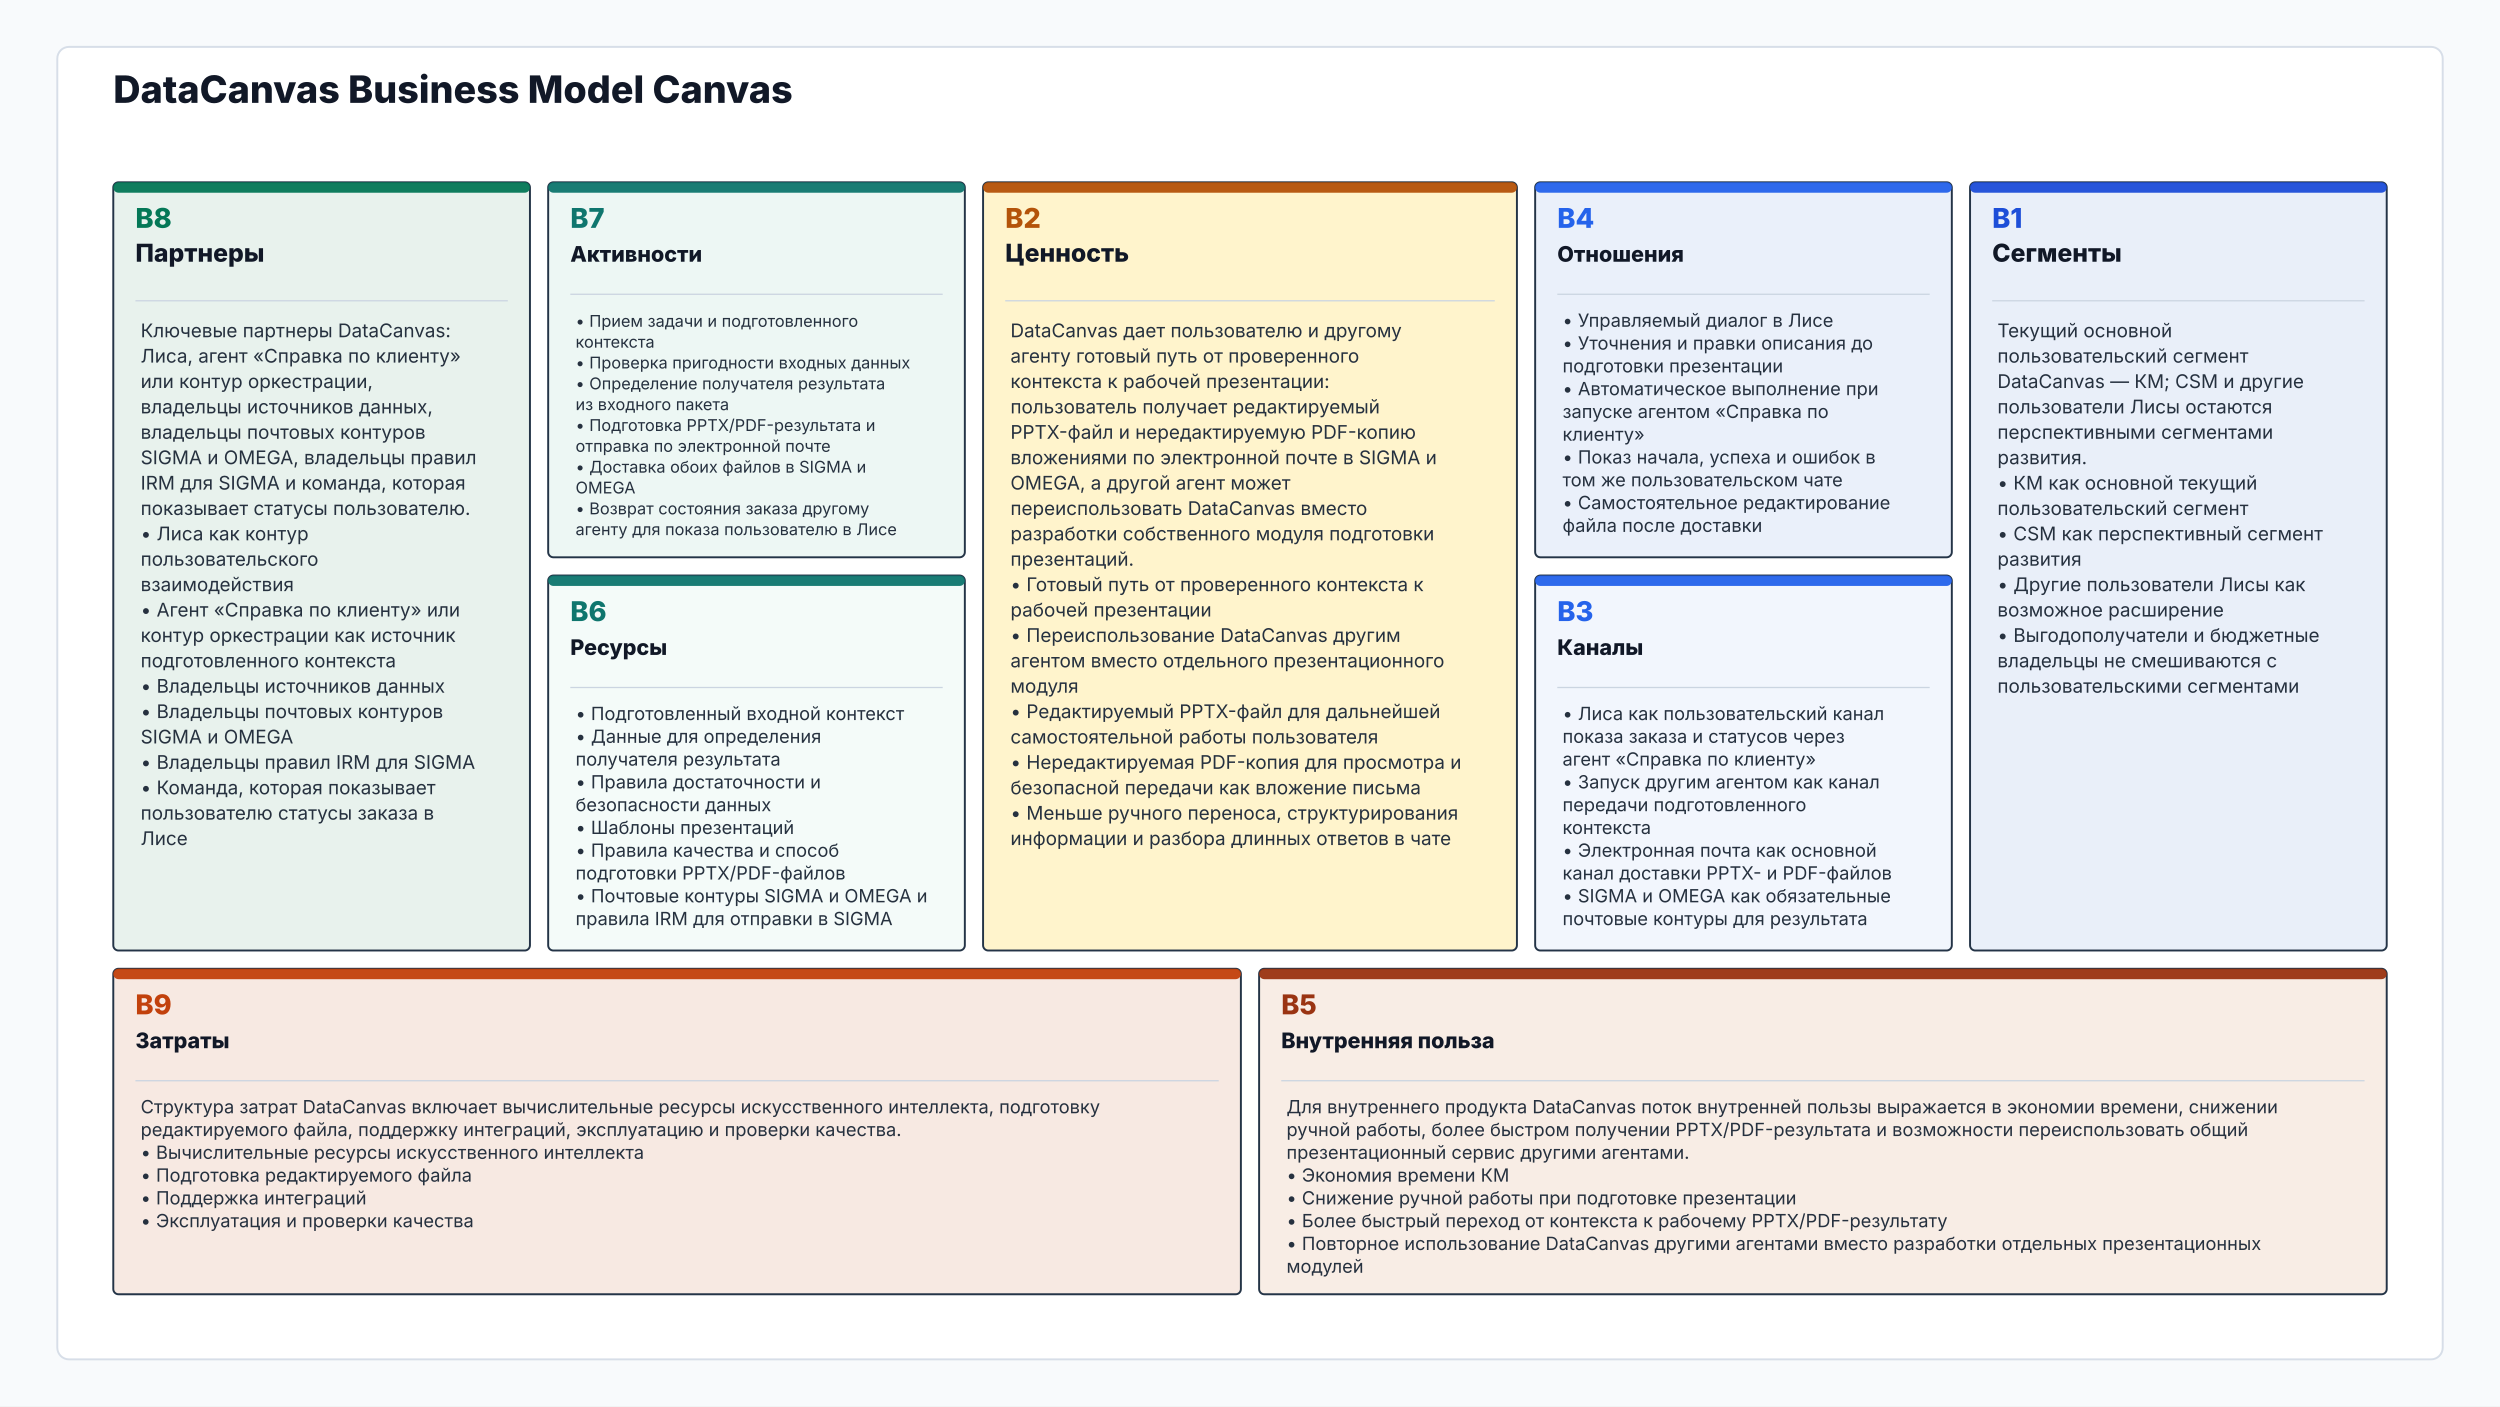
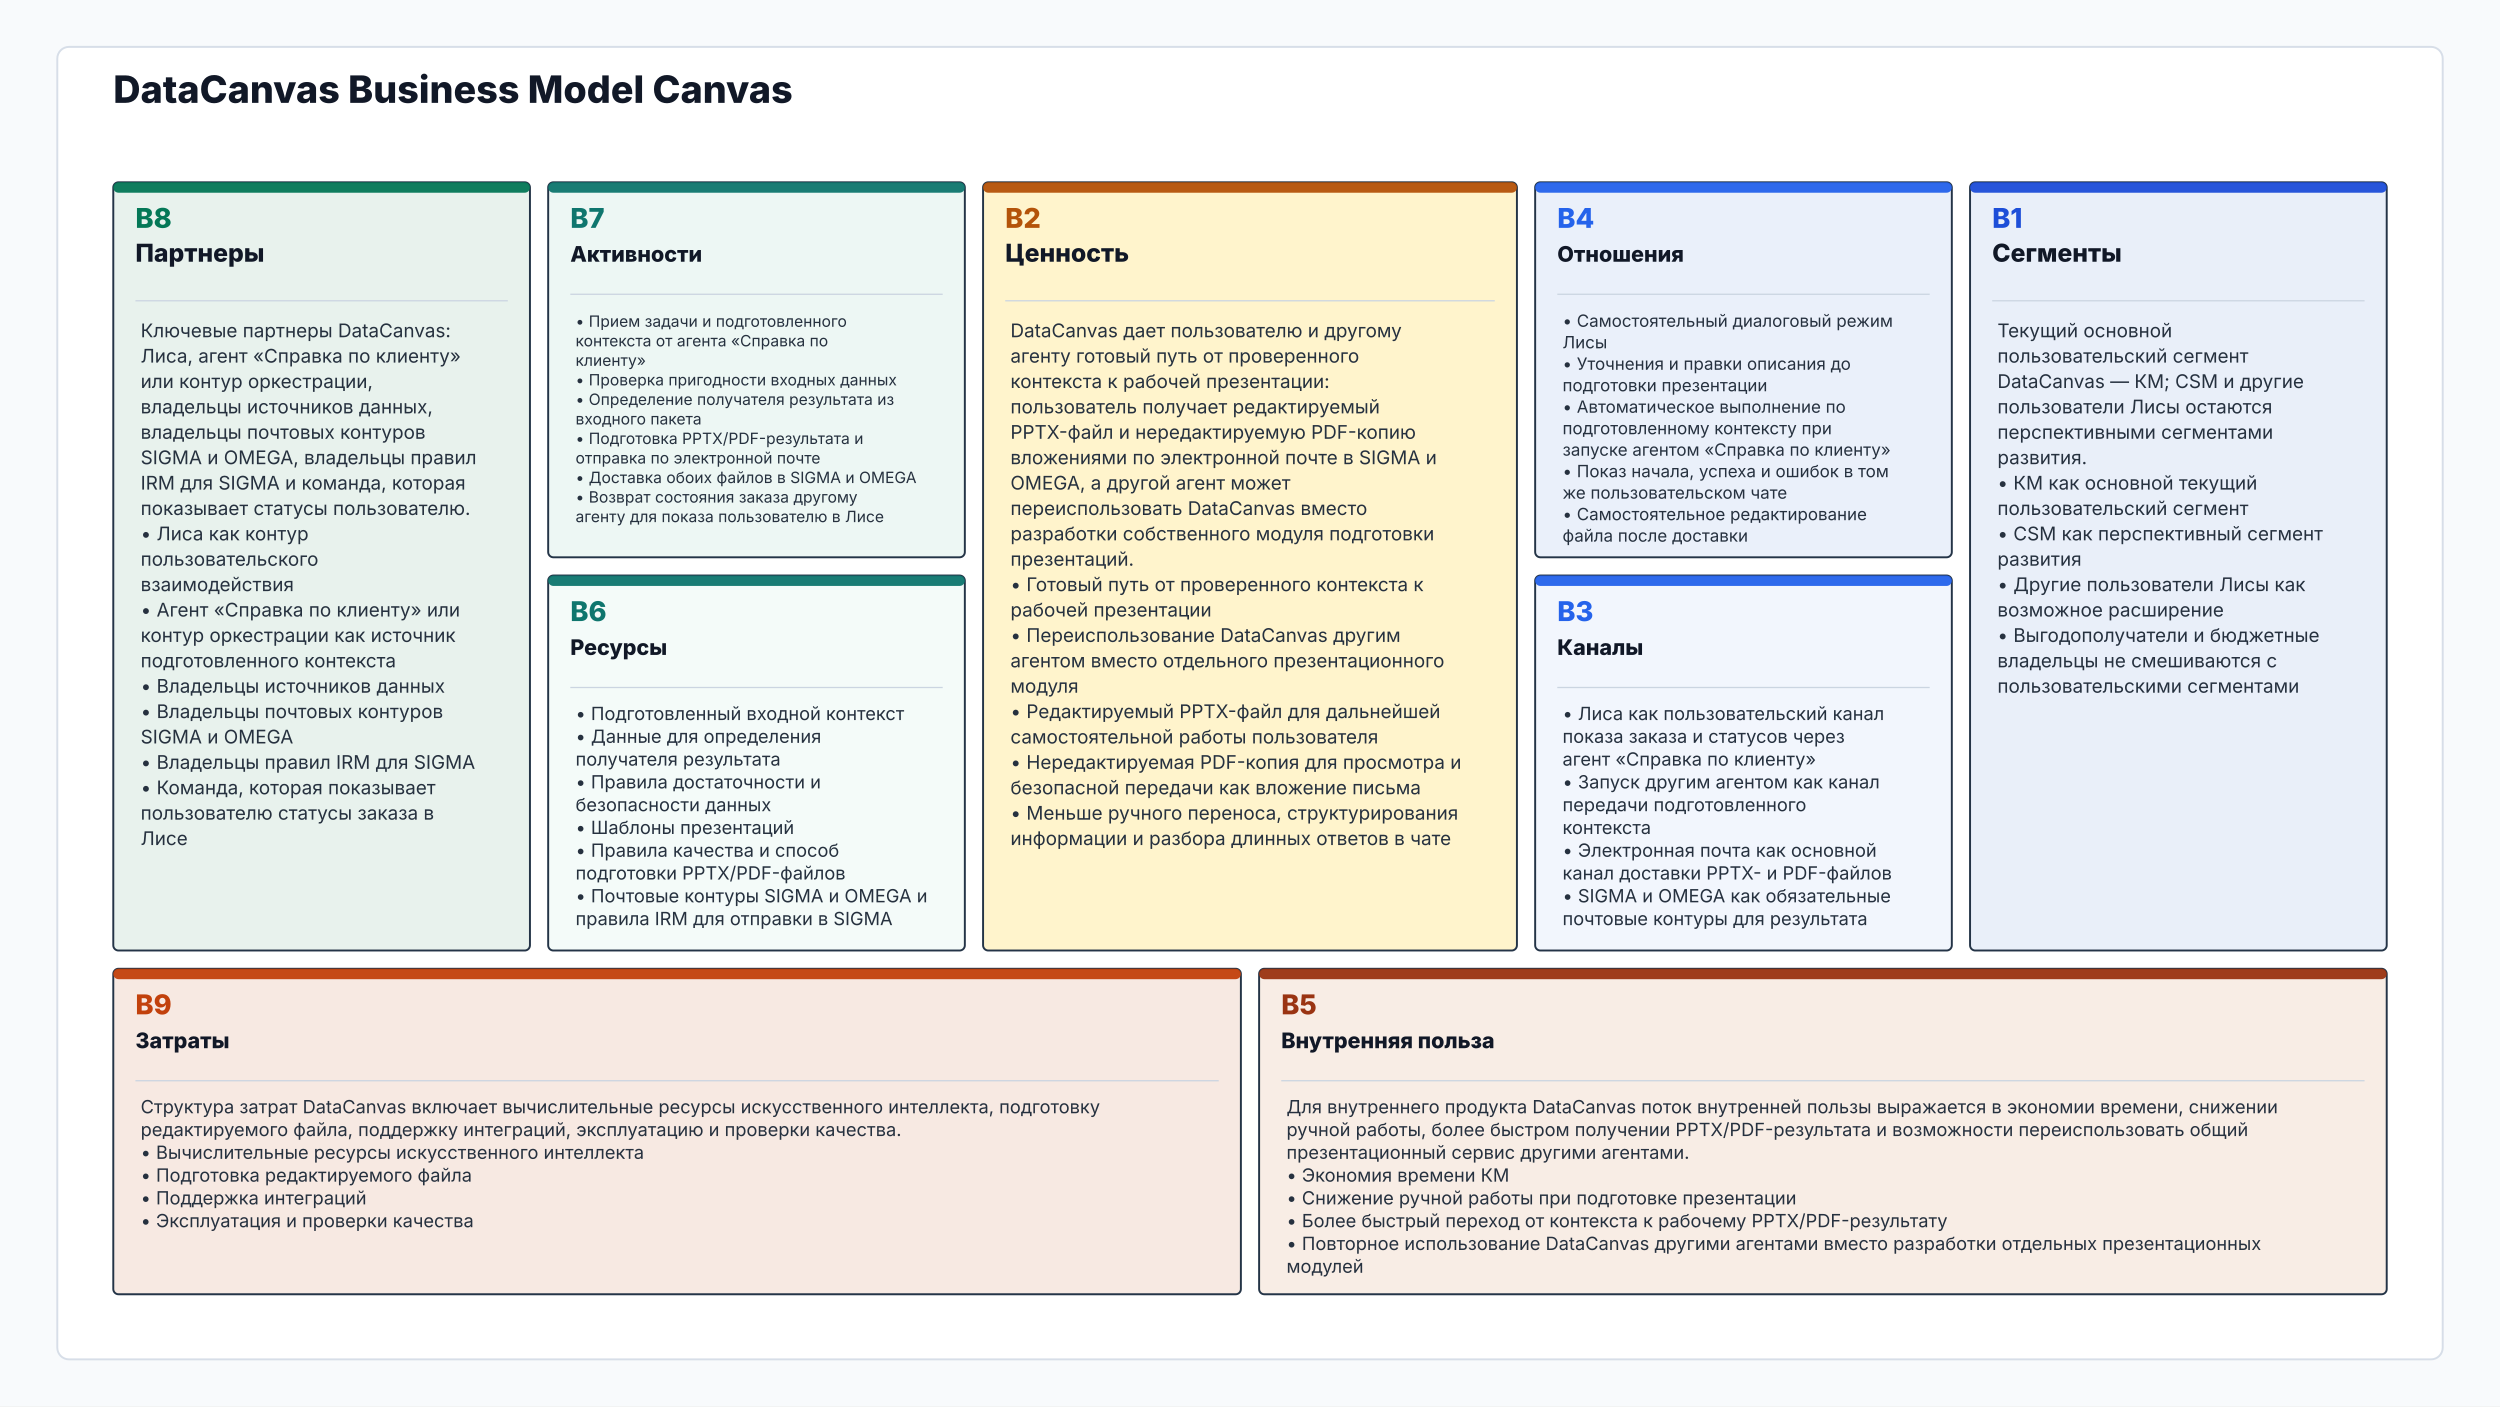
<svg xmlns="http://www.w3.org/2000/svg" data-role="bmc-root" role="img" width="3840" height="2160" viewBox="0 0 3840 2160">
  <rect data-role="bmc-background" width="3840" height="2160" fill="#f8fafc" />
  <rect data-role="bmc-frame" x="88" y="72" width="3664" height="2016" rx="18" fill="#ffffff" stroke="#d7dee8" stroke-width="3" />
  <text data-role="bmc-title" x="174" y="158" font-family="Inter, Arial, sans-serif" font-size="58" font-weight="820" fill="#111827">DataCanvas Business Model Canvas</text>
  <g data-role="bmc-top-row">
    <g data-role="bmc-block" data-block="B8" data-layout-slot="top-left" transform="translate(174 280)">
      <rect width="640" height="1180" rx="8" fill="#e8f2ed" stroke="#243447" stroke-width="3" />
      <rect width="640" height="16" rx="8" fill="#047857" opacity="0.95" />
      <text data-role="bmc-block-number" x="34" y="70" font-family="Inter, Arial, sans-serif" font-size="42" font-weight="800" fill="#047857">B8</text>
      <text data-role="bmc-block-title" font-family="Inter, Arial, sans-serif" font-size="38" font-weight="760" fill="#111827">
        <tspan x="34" y="122">Партнеры</tspan>
      </text>
      <line x1="34" y1="182" x2="606" y2="182" stroke="#cbd5e1" stroke-width="2" />
      <text data-role="bmc-block-body" font-family="Inter, Arial, sans-serif" font-size="29" font-weight="400" fill="#26313f">
        <tspan x="42" y="238">Ключевые партнеры DataCanvas:</tspan>
        <tspan x="42" y="277">Лиса, агент «Справка по клиенту»</tspan>
        <tspan x="42" y="316">или контур оркестрации,</tspan>
        <tspan x="42" y="355">владельцы источников данных,</tspan>
        <tspan x="42" y="394">владельцы почтовых контуров</tspan>
        <tspan x="42" y="433">SIGMA и OMEGA, владельцы правил</tspan>
        <tspan x="42" y="472">IRM для SIGMA и команда, которая</tspan>
        <tspan x="42" y="511">показывает статусы пользователю.</tspan>
        <tspan x="42" y="550">• Лиса как контур</tspan>
        <tspan x="42" y="589">пользовательского</tspan>
        <tspan x="42" y="628">взаимодействия</tspan>
        <tspan x="42" y="667">• Агент «Справка по клиенту» или</tspan>
        <tspan x="42" y="706">контур оркестрации как источник</tspan>
        <tspan x="42" y="745">подготовленного контекста</tspan>
        <tspan x="42" y="784">• Владельцы источников данных</tspan>
        <tspan x="42" y="823">• Владельцы почтовых контуров</tspan>
        <tspan x="42" y="862">SIGMA и OMEGA</tspan>
        <tspan x="42" y="901">• Владельцы правил IRM для SIGMA</tspan>
        <tspan x="42" y="940">• Команда, которая показывает</tspan>
        <tspan x="42" y="979">пользователю статусы заказа в</tspan>
        <tspan x="42" y="1018">Лисе</tspan>
      </text>
    </g>
    <g data-role="bmc-block" data-block="B7" data-layout-slot="top-split-upper" transform="translate(842 280)">
      <rect width="640" height="576" rx="8" fill="#edf7f4" stroke="#243447" stroke-width="3" />
      <rect width="640" height="16" rx="8" fill="#0f766e" opacity="0.95" />
      <text data-role="bmc-block-number" x="34" y="70" font-family="Inter, Arial, sans-serif" font-size="42" font-weight="800" fill="#0f766e">B7</text>
      <text data-role="bmc-block-title" font-family="Inter, Arial, sans-serif" font-size="33" font-weight="760" fill="#111827">
        <tspan x="34" y="122">Активности</tspan>
      </text>
      <line x1="34" y1="172" x2="606" y2="172" stroke="#cbd5e1" stroke-width="2" />
-       <text data-role="bmc-block-body" font-family="Inter, Arial, sans-serif" font-size="25" font-weight="400" fill="#26313f">
+       <text data-role="bmc-block-body" font-family="Inter, Arial, sans-serif" font-size="24" font-weight="400" fill="#26313f">
        <tspan x="42" y="222">• Прием задачи и подготовленного</tspan>
-         <tspan x="42" y="254">контекста</tspan>
-         <tspan x="42" y="286">• Проверка пригодности входных данных</tspan>
-         <tspan x="42" y="318">• Определение получателя результата</tspan>
-         <tspan x="42" y="350">из входного пакета</tspan>
-         <tspan x="42" y="382">• Подготовка PPTX/PDF-результата и</tspan>
-         <tspan x="42" y="414">отправка по электронной почте</tspan>
-         <tspan x="42" y="446">• Доставка обоих файлов в SIGMA и</tspan>
-         <tspan x="42" y="478">OMEGA</tspan>
-         <tspan x="42" y="510">• Возврат состояния заказа другому</tspan>
-         <tspan x="42" y="542">агенту для показа пользователю в Лисе</tspan>
+         <tspan x="42" y="252">контекста от агента «Справка по</tspan>
+         <tspan x="42" y="282">клиенту»</tspan>
+         <tspan x="42" y="312">• Проверка пригодности входных данных</tspan>
+         <tspan x="42" y="342">• Определение получателя результата из</tspan>
+         <tspan x="42" y="372">входного пакета</tspan>
+         <tspan x="42" y="402">• Подготовка PPTX/PDF-результата и</tspan>
+         <tspan x="42" y="432">отправка по электронной почте</tspan>
+         <tspan x="42" y="462">• Доставка обоих файлов в SIGMA и OMEGA</tspan>
+         <tspan x="42" y="492">• Возврат состояния заказа другому</tspan>
+         <tspan x="42" y="522">агенту для показа пользователю в Лисе</tspan>
      </text>
    </g>
    <g data-role="bmc-block" data-block="B6" data-layout-slot="top-split-lower" transform="translate(842 884)">
      <rect width="640" height="576" rx="8" fill="#f4fbf9" stroke="#243447" stroke-width="3" />
      <rect width="640" height="16" rx="8" fill="#0f766e" opacity="0.95" />
      <text data-role="bmc-block-number" x="34" y="70" font-family="Inter, Arial, sans-serif" font-size="42" font-weight="800" fill="#0f766e">B6</text>
      <text data-role="bmc-block-title" font-family="Inter, Arial, sans-serif" font-size="33" font-weight="760" fill="#111827">
        <tspan x="34" y="122">Ресурсы</tspan>
      </text>
      <line x1="34" y1="172" x2="606" y2="172" stroke="#cbd5e1" stroke-width="2" />
      <text data-role="bmc-block-body" font-family="Inter, Arial, sans-serif" font-size="28" font-weight="400" fill="#26313f">
        <tspan x="42" y="222">• Подготовленный входной контекст</tspan>
        <tspan x="42" y="257">• Данные для определения</tspan>
        <tspan x="42" y="292">получателя результата</tspan>
        <tspan x="42" y="327">• Правила достаточности и</tspan>
        <tspan x="42" y="362">безопасности данных</tspan>
        <tspan x="42" y="397">• Шаблоны презентаций</tspan>
        <tspan x="42" y="432">• Правила качества и способ</tspan>
        <tspan x="42" y="467">подготовки PPTX/PDF-файлов</tspan>
        <tspan x="42" y="502">• Почтовые контуры SIGMA и OMEGA и</tspan>
        <tspan x="42" y="537">правила IRM для отправки в SIGMA</tspan>
      </text>
    </g>
    <g data-role="bmc-block" data-block="B2" data-layout-slot="top-center" transform="translate(1510 280)">
      <rect width="820" height="1180" rx="8" fill="#fff4cc" stroke="#243447" stroke-width="3" />
      <rect width="820" height="16" rx="8" fill="#b45309" opacity="0.95" />
      <text data-role="bmc-block-number" x="34" y="70" font-family="Inter, Arial, sans-serif" font-size="42" font-weight="800" fill="#b45309">B2</text>
      <text data-role="bmc-block-title" font-family="Inter, Arial, sans-serif" font-size="38" font-weight="760" fill="#111827">
        <tspan x="34" y="122">Ценность</tspan>
      </text>
      <line x1="34" y1="182" x2="786" y2="182" stroke="#cbd5e1" stroke-width="2" />
      <text data-role="bmc-block-body" font-family="Inter, Arial, sans-serif" font-size="29" font-weight="400" fill="#26313f">
        <tspan x="42" y="238">DataCanvas дает пользователю и другому</tspan>
        <tspan x="42" y="277">агенту готовый путь от проверенного</tspan>
        <tspan x="42" y="316">контекста к рабочей презентации:</tspan>
        <tspan x="42" y="355">пользователь получает редактируемый</tspan>
        <tspan x="42" y="394">PPTX-файл и нередактируемую PDF-копию</tspan>
        <tspan x="42" y="433">вложениями по электронной почте в SIGMA и</tspan>
        <tspan x="42" y="472">OMEGA, а другой агент может</tspan>
        <tspan x="42" y="511">переиспользовать DataCanvas вместо</tspan>
        <tspan x="42" y="550">разработки собственного модуля подготовки</tspan>
        <tspan x="42" y="589">презентаций.</tspan>
        <tspan x="42" y="628">• Готовый путь от проверенного контекста к</tspan>
        <tspan x="42" y="667">рабочей презентации</tspan>
        <tspan x="42" y="706">• Переиспользование DataCanvas другим</tspan>
        <tspan x="42" y="745">агентом вместо отдельного презентационного</tspan>
        <tspan x="42" y="784">модуля</tspan>
        <tspan x="42" y="823">• Редактируемый PPTX-файл для дальнейшей</tspan>
        <tspan x="42" y="862">самостоятельной работы пользователя</tspan>
        <tspan x="42" y="901">• Нередактируемая PDF-копия для просмотра и</tspan>
        <tspan x="42" y="940">безопасной передачи как вложение письма</tspan>
        <tspan x="42" y="979">• Меньше ручного переноса, структурирования</tspan>
        <tspan x="42" y="1018">информации и разбора длинных ответов в чате</tspan>
      </text>
    </g>
    <g data-role="bmc-block" data-block="B4" data-layout-slot="top-split-upper" transform="translate(2358 280)">
      <rect width="640" height="576" rx="8" fill="#eaf0fa" stroke="#243447" stroke-width="3" />
      <rect width="640" height="16" rx="8" fill="#2563eb" opacity="0.95" />
      <text data-role="bmc-block-number" x="34" y="70" font-family="Inter, Arial, sans-serif" font-size="42" font-weight="800" fill="#2563eb">B4</text>
      <text data-role="bmc-block-title" font-family="Inter, Arial, sans-serif" font-size="33" font-weight="760" fill="#111827">
        <tspan x="34" y="122">Отношения</tspan>
      </text>
      <line x1="34" y1="172" x2="606" y2="172" stroke="#cbd5e1" stroke-width="2" />
-       <text data-role="bmc-block-body" font-family="Inter, Arial, sans-serif" font-size="28" font-weight="400" fill="#26313f">
-         <tspan x="42" y="222">• Управляемый диалог в Лисе</tspan>
-         <tspan x="42" y="257">• Уточнения и правки описания до</tspan>
-         <tspan x="42" y="292">подготовки презентации</tspan>
-         <tspan x="42" y="327">• Автоматическое выполнение при</tspan>
-         <tspan x="42" y="362">запуске агентом «Справка по</tspan>
-         <tspan x="42" y="397">клиенту»</tspan>
-         <tspan x="42" y="432">• Показ начала, успеха и ошибок в</tspan>
-         <tspan x="42" y="467">том же пользовательском чате</tspan>
-         <tspan x="42" y="502">• Самостоятельное редактирование</tspan>
-         <tspan x="42" y="537">файла после доставки</tspan>
+       <text data-role="bmc-block-body" font-family="Inter, Arial, sans-serif" font-size="26" font-weight="400" fill="#26313f">
+         <tspan x="42" y="222">• Самостоятельный диалоговый режим</tspan>
+         <tspan x="42" y="255">Лисы</tspan>
+         <tspan x="42" y="288">• Уточнения и правки описания до</tspan>
+         <tspan x="42" y="321">подготовки презентации</tspan>
+         <tspan x="42" y="354">• Автоматическое выполнение по</tspan>
+         <tspan x="42" y="387">подготовленному контексту при</tspan>
+         <tspan x="42" y="420">запуске агентом «Справка по клиенту»</tspan>
+         <tspan x="42" y="453">• Показ начала, успеха и ошибок в том</tspan>
+         <tspan x="42" y="486">же пользовательском чате</tspan>
+         <tspan x="42" y="519">• Самостоятельное редактирование</tspan>
+         <tspan x="42" y="552">файла после доставки</tspan>
      </text>
    </g>
    <g data-role="bmc-block" data-block="B3" data-layout-slot="top-split-lower" transform="translate(2358 884)">
      <rect width="640" height="576" rx="8" fill="#f2f6fd" stroke="#243447" stroke-width="3" />
      <rect width="640" height="16" rx="8" fill="#2563eb" opacity="0.95" />
      <text data-role="bmc-block-number" x="34" y="70" font-family="Inter, Arial, sans-serif" font-size="42" font-weight="800" fill="#2563eb">B3</text>
      <text data-role="bmc-block-title" font-family="Inter, Arial, sans-serif" font-size="33" font-weight="760" fill="#111827">
        <tspan x="34" y="122">Каналы</tspan>
      </text>
      <line x1="34" y1="172" x2="606" y2="172" stroke="#cbd5e1" stroke-width="2" />
      <text data-role="bmc-block-body" font-family="Inter, Arial, sans-serif" font-size="28" font-weight="400" fill="#26313f">
        <tspan x="42" y="222">• Лиса как пользовательский канал</tspan>
        <tspan x="42" y="257">показа заказа и статусов через</tspan>
        <tspan x="42" y="292">агент «Справка по клиенту»</tspan>
        <tspan x="42" y="327">• Запуск другим агентом как канал</tspan>
        <tspan x="42" y="362">передачи подготовленного</tspan>
        <tspan x="42" y="397">контекста</tspan>
        <tspan x="42" y="432">• Электронная почта как основной</tspan>
        <tspan x="42" y="467">канал доставки PPTX- и PDF-файлов</tspan>
        <tspan x="42" y="502">• SIGMA и OMEGA как обязательные</tspan>
        <tspan x="42" y="537">почтовые контуры для результата</tspan>
      </text>
    </g>
    <g data-role="bmc-block" data-block="B1" data-layout-slot="top-right" transform="translate(3026 280)">
      <rect width="640" height="1180" rx="8" fill="#e9eff9" stroke="#243447" stroke-width="3" />
      <rect width="640" height="16" rx="8" fill="#1d4ed8" opacity="0.95" />
      <text data-role="bmc-block-number" x="34" y="70" font-family="Inter, Arial, sans-serif" font-size="42" font-weight="800" fill="#1d4ed8">B1</text>
      <text data-role="bmc-block-title" font-family="Inter, Arial, sans-serif" font-size="38" font-weight="760" fill="#111827">
        <tspan x="34" y="122">Сегменты</tspan>
      </text>
      <line x1="34" y1="182" x2="606" y2="182" stroke="#cbd5e1" stroke-width="2" />
      <text data-role="bmc-block-body" font-family="Inter, Arial, sans-serif" font-size="29" font-weight="400" fill="#26313f">
        <tspan x="42" y="238">Текущий основной</tspan>
        <tspan x="42" y="277">пользовательский сегмент</tspan>
        <tspan x="42" y="316">DataCanvas — КМ; CSM и другие</tspan>
        <tspan x="42" y="355">пользователи Лисы остаются</tspan>
        <tspan x="42" y="394">перспективными сегментами</tspan>
        <tspan x="42" y="433">развития.</tspan>
        <tspan x="42" y="472">• КМ как основной текущий</tspan>
        <tspan x="42" y="511">пользовательский сегмент</tspan>
        <tspan x="42" y="550">• CSM как перспективный сегмент</tspan>
        <tspan x="42" y="589">развития</tspan>
        <tspan x="42" y="628">• Другие пользователи Лисы как</tspan>
        <tspan x="42" y="667">возможное расширение</tspan>
        <tspan x="42" y="706">• Выгодополучатели и бюджетные</tspan>
        <tspan x="42" y="745">владельцы не смешиваются с</tspan>
        <tspan x="42" y="784">пользовательскими сегментами</tspan>
      </text>
    </g>
  </g>
  <g data-role="bmc-bottom-row">
    <g data-role="bmc-block" data-block="B9" data-layout-slot="bottom-left" data-extra-role="bmc-cost-row" transform="translate(174 1488)">
      <rect width="1732" height="500" rx="8" fill="#f7e9e2" stroke="#243447" stroke-width="3" />
      <rect width="1732" height="16" rx="8" fill="#c2410c" opacity="0.95" />
      <text data-role="bmc-block-number" x="34" y="70" font-family="Inter, Arial, sans-serif" font-size="42" font-weight="800" fill="#c2410c">B9</text>
      <text data-role="bmc-block-title" font-family="Inter, Arial, sans-serif" font-size="33" font-weight="760" fill="#111827">
        <tspan x="34" y="122">Затраты</tspan>
      </text>
      <line x1="34" y1="172" x2="1698" y2="172" stroke="#cbd5e1" stroke-width="2" />
      <text data-role="bmc-block-body" font-family="Inter, Arial, sans-serif" font-size="28" font-weight="400" fill="#26313f">
        <tspan x="42" y="222">Структура затрат DataCanvas включает вычислительные ресурсы искусственного интеллекта, подготовку</tspan>
        <tspan x="42" y="257">редактируемого файла, поддержку интеграций, эксплуатацию и проверки качества.</tspan>
        <tspan x="42" y="292">• Вычислительные ресурсы искусственного интеллекта</tspan>
        <tspan x="42" y="327">• Подготовка редактируемого файла</tspan>
        <tspan x="42" y="362">• Поддержка интеграций</tspan>
        <tspan x="42" y="397">• Эксплуатация и проверки качества</tspan>
      </text>
    </g>
    <g data-role="bmc-block" data-block="B5" data-layout-slot="bottom-right" data-extra-role="bmc-value-stream-row" transform="translate(1934 1488)">
      <rect width="1732" height="500" rx="8" fill="#f8ede5" stroke="#243447" stroke-width="3" />
      <rect width="1732" height="16" rx="8" fill="#9a3412" opacity="0.95" />
      <text data-role="bmc-block-number" x="34" y="70" font-family="Inter, Arial, sans-serif" font-size="42" font-weight="800" fill="#9a3412">B5</text>
      <text data-role="bmc-block-title" font-family="Inter, Arial, sans-serif" font-size="33" font-weight="760" fill="#111827">
        <tspan x="34" y="122">Внутренняя польза</tspan>
      </text>
      <line x1="34" y1="172" x2="1698" y2="172" stroke="#cbd5e1" stroke-width="2" />
      <text data-role="bmc-block-body" font-family="Inter, Arial, sans-serif" font-size="28" font-weight="400" fill="#26313f">
        <tspan x="42" y="222">Для внутреннего продукта DataCanvas поток внутренней пользы выражается в экономии времени, снижении</tspan>
        <tspan x="42" y="257">ручной работы, более быстром получении PPTX/PDF-результата и возможности переиспользовать общий</tspan>
        <tspan x="42" y="292">презентационный сервис другими агентами.</tspan>
        <tspan x="42" y="327">• Экономия времени КМ</tspan>
        <tspan x="42" y="362">• Снижение ручной работы при подготовке презентации</tspan>
        <tspan x="42" y="397">• Более быстрый переход от контекста к рабочему PPTX/PDF-результату</tspan>
        <tspan x="42" y="432">• Повторное использование DataCanvas другими агентами вместо разработки отдельных презентационных</tspan>
        <tspan x="42" y="467">модулей</tspan>
      </text>
    </g>
  </g>
</svg>
